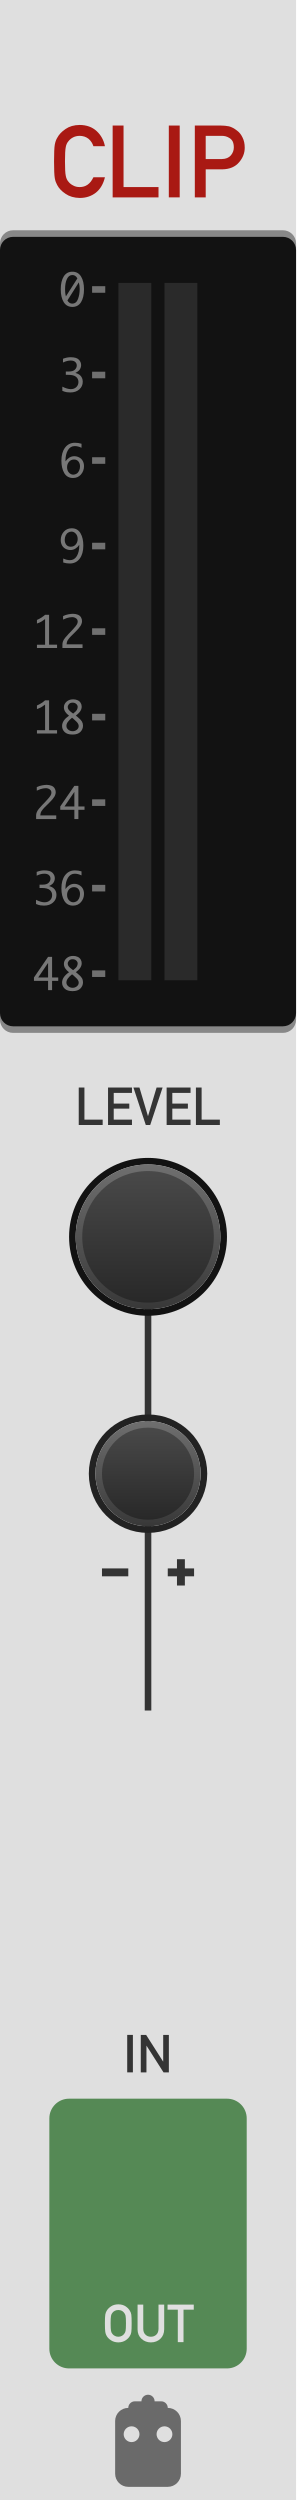
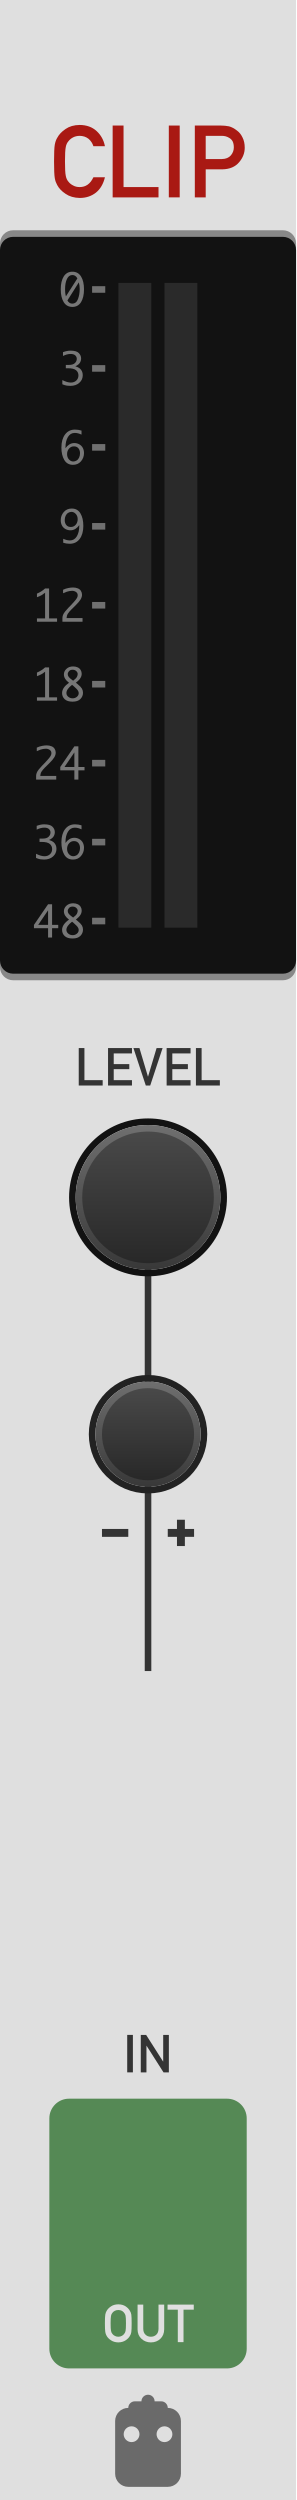
<svg xmlns="http://www.w3.org/2000/svg" xmlns:xlink="http://www.w3.org/1999/xlink" version="1.1" width="45" height="380" viewBox="0 0 45 380" id="svg189">
  <style id="style2">

    text.title {
      fill: #a91913;
      font-family: 'DIN Alternate';
      font-size: 11.5pt;
    }
    text.big-label {
      fill: #343434;
      font-family: 'DIN Alternate';
      font-size: 7.5pt;
    }
    text.label {
      fill: #343434;
      font-family: 'DIN Alternate';
      font-size: 6pt;
    }
    text.output-label {
      fill: #dfdfdf;
      font-family: 'DIN Alternate';
      font-size: 6pt;
    }

    .background {
      fill: #dfdfdf;
    }
    .poly-output {
      fill: #558955;
    }
    .mono-output {
      fill: #636c9d;
    }

    polyline.icon {
      stroke: #343434;
      stroke-width: 1.2;
      fill: none;
    }
    polyline.connect {
      stroke: #343434;
      stroke-width: 1;
      fill: none;
    }

    rect.lcd-bg {
      fill: #121212;
    }
    rect.lcd-bg-frame {
      fill: #888888;
    }
    rect.lcd-bg-accent {
      fill: #2a2a2a;
    }
    text.lcd-label {
      fill: #777777;
      font-family: 'Monaco';
      font-size: 5pt;
    }
    polyline.lcd-tick {
      stroke: #707070;
      stroke-width: 1;
      fill: none;
    }

    .blueprint {
      stroke: #444444;
      fill: none;
    }

  </style>
  <defs id="defs121">
    <linearGradient id="smallKnobLight" x1="0%" y1="0%" x2="0%" y2="100%">
      <stop offset="0%" stop-color="#6f6f6f" id="stop4" />
      <stop offset="100%" stop-color="#383838" id="stop6" />
    </linearGradient>
    <linearGradient id="smallKnobDark" x1="0%" y1="0%" x2="0%" y2="100%">
      <stop offset="0%" stop-color="#494949" id="stop9" />
      <stop offset="100%" stop-color="#282828" id="stop11" />
    </linearGradient>
    <linearGradient id="bigKnobLight" x1="0%" y1="0%" x2="0%" y2="100%">
      <stop offset="0%" stop-color="#888" id="stop14" />
      <stop offset="100%" stop-color="#333" id="stop16" />
    </linearGradient>
    <linearGradient id="bigKnobDark" x1="0%" y1="0%" x2="0%" y2="100%">
      <stop offset="0%" stop-color="#5c5c5c" id="stop19" />
      <stop offset="100%" stop-color="#282828" id="stop21" />
    </linearGradient>
    <symbol id="knob18">
      <g transform="translate(9 9)" id="g30">
        <circle r="8.5" stroke="#222" fill="none" id="circle24" />
        <circle r="8" fill="url('#smallKnobLight')" id="circle26" />
        <circle r="7" fill="url('#smallKnobDark')" id="circle28" />
      </g>
    </symbol>
    <symbol id="knob24">
      <g transform="translate(12 12)" id="g39">
        <circle r="11.5" stroke="#121212" fill="none" id="circle33" />
        <circle r="11" fill="url('#smallKnobLight')" id="circle35" />
        <circle r="10" fill="url('#smallKnobDark')" id="circle37" />
      </g>
    </symbol>
    <symbol id="knob45">
      <g transform="translate(22.5 22.5)" id="g46">
        <circle r="22" fill="url('#bigKnobDark')" id="circle42" />
        <circle r="20" fill="url('#bigKnobLight')" id="circle44" />
      </g>
    </symbol>
    <symbol id="toggleButton">
      <g transform="translate(9 9)" id="g49" />
    </symbol>
    <symbol id="port">
      <g transform="translate(12 12)" id="g52" />
    </symbol>
    <symbol id="screw">
      <g transform="translate(6 6)" id="g55" />
    </symbol>
    <symbol id="hswitch14">
      <g transform="translate(12 7)" id="g58" />
    </symbol>
    <symbol id="meter-strip">
      <g transform="translate(20 4)" id="g105">
-         <rect x="-6" y="-1" width="5" height="106" class="lcd-bg-accent" id="rect61" />
-         <rect x="1" y="-1" width="5" height="106" class="lcd-bg-accent" id="rect63" />
+         <rect x="-6" y="-1" width="5" height="98" class="lcd-bg-accent" id="rect61" />
+         <rect x="1" y="-1" width="5" height="98" class="lcd-bg-accent" id="rect63" />
        <g transform="translate(-11 2.5)" id="g83">
          <text x="0" y="0" class="lcd-label" text-anchor="end" id="text65">0</text>
-           <text x="0" y="13" class="lcd-label" text-anchor="end" id="text67">3</text>
-           <text x="0" y="26" class="lcd-label" text-anchor="end" id="text69">6</text>
-           <text x="0" y="39" class="lcd-label" text-anchor="end" id="text71">9</text>
-           <text x="0" y="52" class="lcd-label" text-anchor="end" id="text73">12</text>
-           <text x="0" y="65" class="lcd-label" text-anchor="end" id="text75">18</text>
-           <text x="0" y="78" class="lcd-label" text-anchor="end" id="text77">24</text>
-           <text x="0" y="91" class="lcd-label" text-anchor="end" id="text79">36</text>
-           <text x="0" y="104" class="lcd-label" text-anchor="end" id="text81">48</text>
+           <text x="0" y="12" class="lcd-label" text-anchor="end" id="text67">3</text>
+           <text x="0" y="24" class="lcd-label" text-anchor="end" id="text69">6</text>
+           <text x="0" y="36" class="lcd-label" text-anchor="end" id="text71">9</text>
+           <text x="0" y="48" class="lcd-label" text-anchor="end" id="text73">12</text>
+           <text x="0" y="60" class="lcd-label" text-anchor="end" id="text75">18</text>
+           <text x="0" y="72" class="lcd-label" text-anchor="end" id="text77">24</text>
+           <text x="0" y="84" class="lcd-label" text-anchor="end" id="text79">36</text>
+           <text x="0" y="96" class="lcd-label" text-anchor="end" id="text81">48</text>
        </g>
        <g transform="translate(-10 0)" id="g103">
-           <polyline points="0   0 2   0" class="lcd-tick" id="polyline85" />
-           <polyline points="0  13 2  13" class="lcd-tick" id="polyline87" />
-           <polyline points="0  26 2  26" class="lcd-tick" id="polyline89" />
-           <polyline points="0  39 2  39" class="lcd-tick" id="polyline91" />
-           <polyline points="0  52 2  52" class="lcd-tick" id="polyline93" />
-           <polyline points="0  65 2  65" class="lcd-tick" id="polyline95" />
-           <polyline points="0  78 2  78" class="lcd-tick" id="polyline97" />
-           <polyline points="0  91 2  91" class="lcd-tick" id="polyline99" />
-           <polyline points="0 104 2 104" class="lcd-tick" id="polyline101" />
+           <polyline points="0  0 2  0" class="lcd-tick" id="polyline85" />
+           <polyline points="0 12 2 12" class="lcd-tick" id="polyline87" />
+           <polyline points="0 24 2 24" class="lcd-tick" id="polyline89" />
+           <polyline points="0 36 2 36" class="lcd-tick" id="polyline91" />
+           <polyline points="0 48 2 48" class="lcd-tick" id="polyline93" />
+           <polyline points="0 60 2 60" class="lcd-tick" id="polyline95" />
+           <polyline points="0 72 2 72" class="lcd-tick" id="polyline97" />
+           <polyline points="0 84 2 84" class="lcd-tick" id="polyline99" />
+           <polyline points="0 96 2 96" class="lcd-tick" id="polyline101" />
        </g>
      </g>
    </symbol>
    <symbol id="logo">
      <g transform="translate(6 6)" id="g118">
        <rect x="-5" y="-4" height="12" width="10" rx="2" fill="#6a6a6a" stroke="none" id="rect108" />
        <rect x="-3" y="-5" height="4" width="6" rx="1" fill="#6a6a6a" stroke="none" id="rect110" />
        <path d="M0,-3, 0,-5" stroke="#6a6a6a" stroke-width="2" stroke-linecap="round" id="path112" />
        <circle cx="-2.5" cy="0" r="1.2" fill="#dfdfdf" stroke="none" id="circle114" />
        <circle cx="2.5" cy="0" r="1.2" fill="#dfdfdf" stroke="none" id="circle116" />
      </g>
    </symbol>
    <linearGradient xlink:href="#smallKnobLight" id="linearGradient224" x1="-11" y1="-11" x2="-11" y2="11" gradientUnits="userSpaceOnUse" />
    <linearGradient xlink:href="#smallKnobDark" id="linearGradient226" x1="-10" y1="-10" x2="-10" y2="10" gradientUnits="userSpaceOnUse" />
    <linearGradient xlink:href="#smallKnobLight" id="linearGradient298" x1="-8" y1="-8" x2="-8" y2="8" gradientUnits="userSpaceOnUse" />
    <linearGradient xlink:href="#smallKnobDark" id="linearGradient300" x1="-7" y1="-7" x2="-7" y2="7" gradientUnits="userSpaceOnUse" />
  </defs>
  <path id="rect123" style="fill:#dfdfdf" d="M 0,0 H 45 V 380 H 0 Z" class="background" />
  <g aria-label="CLIP" id="text125" style="font-size:15.333px;font-family:'DIN Alternate';text-anchor:middle;fill:#a91913" class="title">
    <path d="m 14.197,26.945 q -0.689,1.49 -2.081,1.49 -0.584,0 -1.003,-0.247 -0.427,-0.21 -0.689,-0.547 -0.322,-0.352 -0.427,-0.921 -0.12,-0.569 -0.12,-2.179 0,-1.61 0.12,-2.194 0.105,-0.554 0.427,-0.906 0.262,-0.337 0.689,-0.562 0.419,-0.217 1.003,-0.232 0.794,0.015 1.348,0.457 0.532,0.464 0.734,1.123 h 1.752 q -0.262,-1.37 -1.258,-2.299 -0.996,-0.921 -2.576,-0.936 -1.288,0.015 -2.149,0.614 -0.876,0.591 -1.273,1.348 -0.247,0.397 -0.367,1.041 -0.112,0.644 -0.112,2.546 0,1.872 0.112,2.531 0.06,0.352 0.15,0.584 0.097,0.225 0.217,0.472 0.397,0.756 1.273,1.333 0.861,0.599 2.149,0.629 1.423,0 2.463,-0.809 1.011,-0.816 1.37,-2.336 z" style="font-size:15.333px;font-family:'DIN Alternate';text-anchor:middle;fill:#a91913" id="path392" />
    <path d="m 17.124,30 h 6.97 v -1.565 h -5.316 v -9.351 h -1.655 z" style="font-size:15.333px;font-family:'DIN Alternate';text-anchor:middle;fill:#a91913" id="path394" />
    <path d="m 25.66,30 h 1.655 V 19.084 h -1.655 z" style="font-size:15.333px;font-family:'DIN Alternate';text-anchor:middle;fill:#a91913" id="path396" />
    <path d="m 31.267,20.649 h 2.388 q 0.674,-0.015 1.183,0.307 0.337,0.195 0.524,0.532 0.18,0.374 0.18,0.921 0,0.659 -0.442,1.198 -0.464,0.554 -1.385,0.569 H 31.267 Z M 29.613,30 h 1.655 v -4.26 h 2.516 q 1.685,-0.03 2.561,-1.078 0.854,-0.996 0.854,-2.209 0,-0.898 -0.337,-1.557 -0.322,-0.681 -0.839,-1.048 -0.614,-0.487 -1.213,-0.644 -0.599,-0.12 -1.243,-0.12 H 29.613 Z" style="font-size:15.333px;font-family:'DIN Alternate';text-anchor:middle;fill:#a91913" id="path398" />
  </g>
  <g transform="translate(16.5,364)" id="g129">
    <g id="use127">
      <g transform="translate(6,6)" id="g320">
        <path id="rect310" style="fill:#6a6a6a;stroke:none" d="m -3,-4 h 6 c 1.108,0 2,0.892 2,2 V 6 C 5,7.108 4.108,8 3,8 H -3 C -4.108,8 -5,7.108 -5,6 v -8 c 0,-1.108 0.892,-2 2,-2 z" />
        <path id="rect312" style="fill:#6a6a6a;stroke:none" d="m -2,-5 h 4 c 0.554,0 1,0.446 1,1 v 2 c 0,0.554 -0.446,1 -1,1 h -4 c -0.554,0 -1,-0.446 -1,-1 v -2 c 0,-0.554 0.446,-1 1,-1 z" />
        <path d="M 0,-3 V -5" stroke="#6a6a6a" stroke-width="2" stroke-linecap="round" id="path314" />
        <path id="circle316" style="fill:#dfdfdf;stroke:none" d="M -1.3,0 A 1.2,1.2 0 0 1 -2.5,1.2 1.2,1.2 0 0 1 -3.7,0 1.2,1.2 0 0 1 -2.5,-1.2 1.2,1.2 0 0 1 -1.3,0 Z" />
        <path id="circle318" style="fill:#dfdfdf;stroke:none" d="M 3.7,0 A 1.2,1.2 0 0 1 2.5,1.2 1.2,1.2 0 0 1 1.3,0 1.2,1.2 0 0 1 2.5,-1.2 1.2,1.2 0 0 1 3.7,0 Z" />
      </g>
    </g>
  </g>
  <g id="use133">
    <g transform="translate(6,6)" id="g232" />
  </g>
  <g id="use137" transform="translate(33,368)">
    <g transform="translate(6,6)" id="g236" />
  </g>
-   <path id="rect141" style="fill:#888888" d="m 2,35 h 41 c 1.108,0 2,0.892 2,2 v 118 c 0,1.108 -0.892,2 -2,2 H 2 c -1.108,0 -2,-0.892 -2,-2 V 37 c 0,-1.108 0.892,-2 2,-2 z" class="lcd-bg-frame" />
-   <path id="rect143" style="fill:#121212" d="m 2,36 h 41 c 1.108,0 2,0.892 2,2 v 116 c 0,1.108 -0.892,2 -2,2 H 2 c -1.108,0 -2,-0.892 -2,-2 V 38 c 0,-1.108 0.892,-2 2,-2 z" class="lcd-bg" />
+   <path id="rect141" style="fill:#888888" d="m 2,35 h 41 c 1.108,0 2,0.892 2,2 v 110 c 0,1.108 -0.892,2 -2,2 H 2 c -1.108,0 -2,-0.892 -2,-2 V 37 c 0,-1.108 0.892,-2 2,-2 z" class="lcd-bg-frame" />
+   <path id="rect143" style="fill:#121212" d="m 2,36 h 41 c 1.108,0 2,0.892 2,2 v 108 c 0,1.108 -0.892,2 -2,2 H 2 c -1.108,0 -2,-0.892 -2,-2 V 38 c 0,-1.108 0.892,-2 2,-2 z" class="lcd-bg" />
  <g id="use145" transform="translate(4,40)">
    <g transform="translate(20,4)" id="g284">
-       <path id="rect240" style="fill:#2a2a2a" d="m -6,-1 h 5 v 106 h -5 z" class="lcd-bg-accent" />
-       <path id="rect242" style="fill:#2a2a2a" d="M 1,-1 H 6 V 105 H 1 Z" class="lcd-bg-accent" />
+       <path id="rect240" style="fill:#2a2a2a" d="m -6,-1 h 5 v 98 h -5 z" class="lcd-bg-accent" />
+       <path id="rect242" style="fill:#2a2a2a" d="M 1,-1 H 6 V 97 H 1 Z" class="lcd-bg-accent" />
      <g transform="translate(-11,2.5)" id="g262">
        <g aria-label="0" id="text244" style="font-size:6.667px;font-family:Monaco;text-anchor:end;fill:#777777" class="lcd-label">
          <path d="m -1.999,-5.202 q 0.863,0 1.315,0.726 0.452,0.723 0.452,1.95 0,1.23 -0.452,1.956 -0.452,0.723 -1.315,0.723 -0.859,0 -1.315,-0.723 -0.452,-0.726 -0.452,-1.956 0,-1.227 0.452,-1.95 0.456,-0.726 1.315,-0.726 z m -0.986,3.757 1.748,-2.738 q -0.166,-0.303 -0.361,-0.407 -0.192,-0.107 -0.4,-0.107 -0.544,0 -0.827,0.605 -0.283,0.602 -0.283,1.53 0,0.212 0.013,0.456 0.013,0.244 0.111,0.661 z m 1.966,-2.135 -1.735,2.754 q 0.14,0.238 0.322,0.358 0.182,0.117 0.407,0.117 0.618,0 0.879,-0.69 0.26,-0.693 0.26,-1.536 0,-0.521 -0.133,-1.003 z" style="font-size:6.667px;font-family:Monaco;text-anchor:end;fill:#777777" id="path340" />
        </g>
        <g aria-label="3" id="text246" style="font-size:6.667px;font-family:Monaco;text-anchor:end;fill:#777777" class="lcd-label">
-           <path d="m -3.525,12.909 v -0.638 q 0.745,0.378 1.292,0.378 0.501,0 0.827,-0.303 0.329,-0.306 0.329,-0.785 0,-0.482 -0.361,-0.785 -0.358,-0.303 -1.221,-0.303 H -2.995 V 9.969 h 0.465 q 0.635,0 0.918,-0.283 0.283,-0.286 0.283,-0.635 0,-0.316 -0.231,-0.531 -0.231,-0.218 -0.71,-0.218 -0.537,0 -1.156,0.303 V 8.029 q 0.618,-0.231 1.133,-0.231 0.921,0 1.27,0.365 0.352,0.361 0.352,0.827 0,0.345 -0.186,0.648 -0.186,0.303 -0.684,0.54 0.439,0.13 0.664,0.319 0.225,0.189 0.339,0.446 0.117,0.257 0.117,0.576 0,0.71 -0.527,1.172 -0.524,0.462 -1.357,0.462 -0.241,0 -0.527,-0.036 -0.283,-0.036 -0.693,-0.208 z" style="font-size:6.667px;font-family:Monaco;text-anchor:end;fill:#777777" id="path343" />
+           <path d="m -3.525,11.909 v -0.638 q 0.745,0.378 1.292,0.378 0.501,0 0.827,-0.303 0.329,-0.306 0.329,-0.785 0,-0.482 -0.361,-0.785 Q -1.797,9.474 -2.66,9.474 H -2.995 V 8.969 h 0.465 q 0.635,0 0.918,-0.283 0.283,-0.286 0.283,-0.635 0,-0.316 -0.231,-0.531 -0.231,-0.218 -0.71,-0.218 -0.537,0 -1.156,0.303 V 7.029 q 0.618,-0.231 1.133,-0.231 0.921,0 1.27,0.365 0.352,0.361 0.352,0.827 0,0.345 -0.186,0.648 -0.186,0.303 -0.684,0.54 0.439,0.13 0.664,0.319 0.225,0.189 0.339,0.446 0.117,0.257 0.117,0.576 0,0.71 -0.527,1.172 -0.524,0.462 -1.357,0.462 -0.241,0 -0.527,-0.036 -0.283,-0.036 -0.693,-0.208 z" style="font-size:6.667px;font-family:Monaco;text-anchor:end;fill:#777777" id="path343" />
        </g>
        <g aria-label="6" id="text248" style="font-size:6.667px;font-family:Monaco;text-anchor:end;fill:#777777" class="lcd-label">
-           <path d="m -3.047,23.63 q 0.234,-0.348 0.579,-0.566 0.348,-0.221 0.765,-0.221 0.394,0 0.745,0.192 0.355,0.192 0.54,0.537 0.186,0.342 0.186,0.798 0,0.719 -0.462,1.253 -0.459,0.531 -1.211,0.531 -0.885,0 -1.325,-0.739 -0.436,-0.742 -0.436,-1.885 0,-1.263 0.557,-1.995 0.557,-0.736 1.507,-0.736 0.511,0 0.993,0.15 v 0.612 q -0.54,-0.257 -1.019,-0.257 -0.677,0 -1.048,0.622 Q -3.047,22.546 -3.047,23.5 Z m 1.188,2.018 q 0.244,0 0.492,-0.143 0.247,-0.146 0.387,-0.446 0.143,-0.303 0.143,-0.658 0,-0.462 -0.241,-0.758 -0.238,-0.296 -0.68,-0.296 -0.459,0 -0.755,0.345 -0.293,0.342 -0.293,0.833 0,0.495 0.286,0.811 0.29,0.312 0.661,0.312 z" style="font-size:6.667px;font-family:Monaco;text-anchor:end;fill:#777777" id="path346" />
+           <path d="m -3.047,21.63 q 0.234,-0.348 0.579,-0.566 0.348,-0.221 0.765,-0.221 0.394,0 0.745,0.192 0.355,0.192 0.54,0.537 0.186,0.342 0.186,0.798 0,0.719 -0.462,1.253 -0.459,0.531 -1.211,0.531 -0.885,0 -1.325,-0.739 -0.436,-0.742 -0.436,-1.885 0,-1.263 0.557,-1.995 0.557,-0.736 1.507,-0.736 0.511,0 0.993,0.15 v 0.612 q -0.54,-0.257 -1.019,-0.257 -0.677,0 -1.048,0.622 Q -3.047,20.546 -3.047,21.5 Z m 1.188,2.018 q 0.244,0 0.492,-0.143 0.247,-0.146 0.387,-0.446 0.143,-0.303 0.143,-0.658 0,-0.462 -0.241,-0.758 -0.238,-0.296 -0.68,-0.296 -0.459,0 -0.755,0.345 -0.293,0.342 -0.293,0.833 0,0.495 0.286,0.811 0.29,0.312 0.661,0.312 z" style="font-size:6.667px;font-family:Monaco;text-anchor:end;fill:#777777" id="path346" />
        </g>
        <g aria-label="9" id="text250" style="font-size:6.667px;font-family:Monaco;text-anchor:end;fill:#777777" class="lcd-label">
-           <path d="m -0.951,36.318 q -0.234,0.348 -0.583,0.57 -0.345,0.218 -0.762,0.218 -0.394,0 -0.749,-0.189 -0.352,-0.192 -0.537,-0.537 -0.186,-0.345 -0.186,-0.801 0,-0.716 0.459,-1.247 0.462,-0.534 1.214,-0.534 0.885,0 1.322,0.742 0.439,0.739 0.439,1.882 0,1.263 -0.557,1.999 -0.557,0.732 -1.507,0.732 -0.511,0 -0.993,-0.153 v -0.609 q 0.54,0.254 1.019,0.254 0.677,0 1.048,-0.622 0.371,-0.622 0.371,-1.576 z M -2.139,34.303 q -0.244,0 -0.492,0.146 -0.247,0.143 -0.391,0.443 -0.14,0.299 -0.14,0.658 0,0.459 0.238,0.755 0.241,0.296 0.684,0.296 0.459,0 0.752,-0.342 0.296,-0.345 0.296,-0.833 0,-0.495 -0.29,-0.807 -0.286,-0.316 -0.658,-0.316 z" style="font-size:6.667px;font-family:Monaco;text-anchor:end;fill:#777777" id="path349" />
+           <path d="m -0.951,33.318 q -0.234,0.348 -0.583,0.57 -0.345,0.218 -0.762,0.218 -0.394,0 -0.749,-0.189 -0.352,-0.192 -0.537,-0.537 -0.186,-0.345 -0.186,-0.801 0,-0.716 0.459,-1.247 0.462,-0.534 1.214,-0.534 0.885,0 1.322,0.742 0.439,0.739 0.439,1.882 0,1.263 -0.557,1.999 -0.557,0.732 -1.507,0.732 -0.511,0 -0.993,-0.153 v -0.609 q 0.54,0.254 1.019,0.254 0.677,0 1.048,-0.622 0.371,-0.622 0.371,-1.576 z M -2.139,31.303 q -0.244,0 -0.492,0.146 -0.247,0.143 -0.391,0.443 -0.14,0.299 -0.14,0.658 0,0.459 0.238,0.755 0.241,0.296 0.684,0.296 0.459,0 0.752,-0.342 0.296,-0.345 0.296,-0.833 0,-0.495 -0.29,-0.807 -0.286,-0.316 -0.658,-0.316 z" style="font-size:6.667px;font-family:Monaco;text-anchor:end;fill:#777777" id="path349" />
        </g>
        <g aria-label="12" id="text252" style="font-size:6.667px;font-family:Monaco;text-anchor:end;fill:#777777" class="lcd-label">
-           <path d="m -6.146,51.495 v -3.9 q -0.273,0.218 -0.531,0.371 -0.257,0.153 -0.706,0.312 v -0.547 q 0.713,-0.303 1.237,-0.785 h 0.605 v 4.548 h 1.214 V 52 h -3.057 v -0.505 z" style="font-size:6.667px;font-family:Monaco;text-anchor:end;fill:#777777" id="path352" />
-           <path d="M -0.456,52 H -3.512 v -0.557 q 0,-0.215 0.088,-0.459 0.088,-0.247 0.335,-0.553 0.247,-0.306 0.524,-0.589 l 0.345,-0.352 q 0.104,-0.107 0.456,-0.498 0.352,-0.391 0.462,-0.599 0.114,-0.208 0.114,-0.41 0,-0.326 -0.26,-0.501 -0.26,-0.179 -0.586,-0.179 -0.186,0 -0.417,0.042 -0.228,0.042 -0.4,0.101 -0.173,0.055 -0.56,0.231 v -0.537 q 0.41,-0.195 0.82,-0.267 0.413,-0.075 0.68,-0.075 0.394,0 0.723,0.13 0.332,0.127 0.492,0.397 0.163,0.27 0.163,0.576 0,0.342 -0.208,0.7 -0.205,0.358 -0.778,0.921 l -0.371,0.368 -0.312,0.306 q -0.296,0.299 -0.479,0.579 -0.182,0.28 -0.202,0.667 h 2.428 z" style="font-size:6.667px;font-family:Monaco;text-anchor:end;fill:#777777" id="path354" />
+           <path d="m -6.146,47.495 v -3.9 q -0.273,0.218 -0.531,0.371 -0.257,0.153 -0.706,0.312 v -0.547 q 0.713,-0.303 1.237,-0.785 h 0.605 v 4.548 h 1.214 V 48 h -3.057 v -0.505 z" style="font-size:6.667px;font-family:Monaco;text-anchor:end;fill:#777777" id="path352" />
+           <path d="M -0.456,48 H -3.512 v -0.557 q 0,-0.215 0.088,-0.459 0.088,-0.247 0.335,-0.553 0.247,-0.306 0.524,-0.589 l 0.345,-0.352 q 0.104,-0.107 0.456,-0.498 0.352,-0.391 0.462,-0.599 0.114,-0.208 0.114,-0.41 0,-0.326 -0.26,-0.501 -0.26,-0.179 -0.586,-0.179 -0.186,0 -0.417,0.042 -0.228,0.042 -0.4,0.101 -0.173,0.055 -0.56,0.231 v -0.537 q 0.41,-0.195 0.82,-0.267 0.413,-0.075 0.68,-0.075 0.394,0 0.723,0.13 0.332,0.127 0.492,0.397 0.163,0.27 0.163,0.576 0,0.342 -0.208,0.7 -0.205,0.358 -0.778,0.921 l -0.371,0.368 -0.312,0.306 q -0.296,0.299 -0.479,0.579 -0.182,0.28 -0.202,0.667 h 2.428 z" style="font-size:6.667px;font-family:Monaco;text-anchor:end;fill:#777777" id="path354" />
        </g>
        <g aria-label="18" id="text254" style="font-size:6.667px;font-family:Monaco;text-anchor:end;fill:#777777" class="lcd-label">
-           <path d="m -6.146,64.495 v -3.9 q -0.273,0.218 -0.531,0.371 -0.257,0.153 -0.706,0.312 v -0.547 q 0.713,-0.303 1.237,-0.785 h 0.605 v 4.548 h 1.214 V 65 h -3.057 v -0.505 z" style="font-size:6.667px;font-family:Monaco;text-anchor:end;fill:#777777" id="path357" />
-           <path d="m -2.503,62.275 -0.111,-0.081 q -0.231,-0.163 -0.452,-0.479 -0.221,-0.319 -0.221,-0.7 0,-0.505 0.397,-0.859 0.397,-0.358 1.009,-0.358 0.374,0 0.674,0.137 0.299,0.133 0.462,0.397 0.163,0.264 0.163,0.576 0,0.215 -0.075,0.417 -0.075,0.199 -0.225,0.397 -0.146,0.195 -0.586,0.553 l 0.273,0.218 q 0.479,0.391 0.645,0.674 0.166,0.283 0.166,0.635 0,0.547 -0.397,0.951 -0.397,0.4 -1.191,0.4 -0.798,0 -1.195,-0.374 -0.397,-0.378 -0.397,-0.934 0,-0.83 1.061,-1.569 z m 0.622,-0.309 q 0.459,-0.348 0.573,-0.583 0.117,-0.234 0.117,-0.436 0,-0.244 -0.215,-0.443 -0.215,-0.202 -0.553,-0.202 -0.365,0 -0.557,0.218 -0.189,0.218 -0.189,0.452 0,0.228 0.16,0.43 0.16,0.202 0.511,0.452 z m -0.166,0.632 q -0.859,0.661 -0.859,1.237 0,0.342 0.283,0.576 0.283,0.234 0.671,0.234 0.355,0 0.635,-0.225 0.28,-0.225 0.28,-0.56 0,-0.329 -0.342,-0.667 -0.339,-0.339 -0.472,-0.443 z" style="font-size:6.667px;font-family:Monaco;text-anchor:end;fill:#777777" id="path359" />
+           <path d="m -6.146,59.495 v -3.9 q -0.273,0.218 -0.531,0.371 -0.257,0.153 -0.706,0.312 v -0.547 q 0.713,-0.303 1.237,-0.785 h 0.605 v 4.548 h 1.214 V 60 h -3.057 v -0.505 z" style="font-size:6.667px;font-family:Monaco;text-anchor:end;fill:#777777" id="path357" />
+           <path d="m -2.503,57.275 -0.111,-0.081 q -0.231,-0.163 -0.452,-0.479 -0.221,-0.319 -0.221,-0.7 0,-0.505 0.397,-0.859 0.397,-0.358 1.009,-0.358 0.374,0 0.674,0.137 0.299,0.133 0.462,0.397 0.163,0.264 0.163,0.576 0,0.215 -0.075,0.417 -0.075,0.199 -0.225,0.397 -0.146,0.195 -0.586,0.553 l 0.273,0.218 q 0.479,0.391 0.645,0.674 0.166,0.283 0.166,0.635 0,0.547 -0.397,0.951 -0.397,0.4 -1.191,0.4 -0.798,0 -1.195,-0.374 -0.397,-0.378 -0.397,-0.934 0,-0.83 1.061,-1.569 z m 0.622,-0.309 q 0.459,-0.348 0.573,-0.583 0.117,-0.234 0.117,-0.436 0,-0.244 -0.215,-0.443 -0.215,-0.202 -0.553,-0.202 -0.365,0 -0.557,0.218 -0.189,0.218 -0.189,0.452 0,0.228 0.16,0.43 0.16,0.202 0.511,0.452 z m -0.166,0.632 q -0.859,0.661 -0.859,1.237 0,0.342 0.283,0.576 0.283,0.234 0.671,0.234 0.355,0 0.635,-0.225 0.28,-0.225 0.28,-0.56 0,-0.329 -0.342,-0.667 -0.339,-0.339 -0.472,-0.443 z" style="font-size:6.667px;font-family:Monaco;text-anchor:end;fill:#777777" id="path359" />
        </g>
        <g aria-label="24" id="text256" style="font-size:6.667px;font-family:Monaco;text-anchor:end;fill:#777777" class="lcd-label">
-           <path d="m -4.453,78 h -3.057 v -0.557 q 0,-0.215 0.088,-0.459 0.088,-0.247 0.335,-0.553 0.247,-0.306 0.524,-0.589 l 0.345,-0.352 q 0.104,-0.107 0.456,-0.498 0.352,-0.391 0.462,-0.599 0.114,-0.208 0.114,-0.41 0,-0.326 -0.26,-0.501 -0.26,-0.179 -0.586,-0.179 -0.186,0 -0.417,0.042 -0.228,0.042 -0.4,0.101 -0.173,0.055 -0.56,0.231 v -0.537 q 0.41,-0.195 0.82,-0.267 0.413,-0.075 0.68,-0.075 0.394,0 0.723,0.13 0.332,0.127 0.492,0.397 0.163,0.27 0.163,0.576 0,0.342 -0.208,0.7 -0.205,0.358 -0.778,0.921 l -0.371,0.368 -0.312,0.306 q -0.296,0.299 -0.479,0.579 -0.182,0.28 -0.202,0.667 h 2.428 z" style="font-size:6.667px;font-family:Monaco;text-anchor:end;fill:#777777" id="path362" />
-           <path d="m -1.696,78 v -1.413 h -2.145 v -0.508 l 2.145,-3.132 h 0.609 v 3.132 h 0.934 V 76.587 H -1.087 V 78 Z m 0,-1.921 v -2.214 l -1.501,2.214 z" style="font-size:6.667px;font-family:Monaco;text-anchor:end;fill:#777777" id="path364" />
+           <path d="m -4.453,72 h -3.057 v -0.557 q 0,-0.215 0.088,-0.459 0.088,-0.247 0.335,-0.553 0.247,-0.306 0.524,-0.589 l 0.345,-0.352 q 0.104,-0.107 0.456,-0.498 0.352,-0.391 0.462,-0.599 0.114,-0.208 0.114,-0.41 0,-0.326 -0.26,-0.501 -0.26,-0.179 -0.586,-0.179 -0.186,0 -0.417,0.042 -0.228,0.042 -0.4,0.101 -0.173,0.055 -0.56,0.231 v -0.537 q 0.41,-0.195 0.82,-0.267 0.413,-0.075 0.68,-0.075 0.394,0 0.723,0.13 0.332,0.127 0.492,0.397 0.163,0.27 0.163,0.576 0,0.342 -0.208,0.7 -0.205,0.358 -0.778,0.921 l -0.371,0.368 -0.312,0.306 q -0.296,0.299 -0.479,0.579 -0.182,0.28 -0.202,0.667 h 2.428 z" style="font-size:6.667px;font-family:Monaco;text-anchor:end;fill:#777777" id="path362" />
+           <path d="m -1.696,72 v -1.413 h -2.145 v -0.508 l 2.145,-3.132 h 0.609 v 3.132 h 0.934 V 70.587 H -1.087 V 72 Z m 0,-1.921 v -2.214 l -1.501,2.214 z" style="font-size:6.667px;font-family:Monaco;text-anchor:end;fill:#777777" id="path364" />
        </g>
        <g aria-label="36" id="text258" style="font-size:6.667px;font-family:Monaco;text-anchor:end;fill:#777777" class="lcd-label">
-           <path d="m -7.523,90.909 v -0.638 q 0.745,0.378 1.292,0.378 0.501,0 0.827,-0.303 0.329,-0.306 0.329,-0.785 0,-0.482 -0.361,-0.785 -0.358,-0.303 -1.221,-0.303 h -0.335 v -0.505 h 0.465 q 0.635,0 0.918,-0.283 0.283,-0.286 0.283,-0.635 0,-0.316 -0.231,-0.531 -0.231,-0.218 -0.71,-0.218 -0.537,0 -1.156,0.303 v -0.576 q 0.618,-0.231 1.133,-0.231 0.921,0 1.27,0.365 0.352,0.361 0.352,0.827 0,0.345 -0.186,0.648 -0.186,0.303 -0.684,0.54 0.439,0.13 0.664,0.319 0.225,0.189 0.339,0.446 0.117,0.257 0.117,0.576 0,0.71 -0.527,1.172 -0.524,0.462 -1.357,0.462 -0.241,0 -0.527,-0.036 -0.283,-0.036 -0.693,-0.208 z" style="font-size:6.667px;font-family:Monaco;text-anchor:end;fill:#777777" id="path367" />
-           <path d="m -3.047,88.63 q 0.234,-0.348 0.579,-0.566 0.348,-0.221 0.765,-0.221 0.394,0 0.745,0.192 0.355,0.192 0.54,0.537 0.186,0.342 0.186,0.798 0,0.719 -0.462,1.253 -0.459,0.531 -1.211,0.531 -0.885,0 -1.325,-0.739 -0.436,-0.742 -0.436,-1.885 0,-1.263 0.557,-1.995 0.557,-0.736 1.507,-0.736 0.511,0 0.993,0.15 v 0.612 q -0.54,-0.257 -1.019,-0.257 -0.677,0 -1.048,0.622 Q -3.047,87.546 -3.047,88.5 Z m 1.188,2.018 q 0.244,0 0.492,-0.143 0.247,-0.146 0.387,-0.446 0.143,-0.303 0.143,-0.658 0,-0.462 -0.241,-0.758 -0.238,-0.296 -0.68,-0.296 -0.459,0 -0.755,0.345 -0.293,0.342 -0.293,0.833 0,0.495 0.286,0.811 0.29,0.312 0.661,0.312 z" style="font-size:6.667px;font-family:Monaco;text-anchor:end;fill:#777777" id="path369" />
+           <path d="m -7.523,83.909 v -0.638 q 0.745,0.378 1.292,0.378 0.501,0 0.827,-0.303 0.329,-0.306 0.329,-0.785 0,-0.482 -0.361,-0.785 -0.358,-0.303 -1.221,-0.303 h -0.335 v -0.505 h 0.465 q 0.635,0 0.918,-0.283 0.283,-0.286 0.283,-0.635 0,-0.316 -0.231,-0.531 -0.231,-0.218 -0.71,-0.218 -0.537,0 -1.156,0.303 v -0.576 q 0.618,-0.231 1.133,-0.231 0.921,0 1.27,0.365 0.352,0.361 0.352,0.827 0,0.345 -0.186,0.648 -0.186,0.303 -0.684,0.54 0.439,0.13 0.664,0.319 0.225,0.189 0.339,0.446 0.117,0.257 0.117,0.576 0,0.71 -0.527,1.172 -0.524,0.462 -1.357,0.462 -0.241,0 -0.527,-0.036 -0.283,-0.036 -0.693,-0.208 z" style="font-size:6.667px;font-family:Monaco;text-anchor:end;fill:#777777" id="path367" />
+           <path d="m -3.047,81.63 q 0.234,-0.348 0.579,-0.566 0.348,-0.221 0.765,-0.221 0.394,0 0.745,0.192 0.355,0.192 0.54,0.537 0.186,0.342 0.186,0.798 0,0.719 -0.462,1.253 -0.459,0.531 -1.211,0.531 -0.885,0 -1.325,-0.739 -0.436,-0.742 -0.436,-1.885 0,-1.263 0.557,-1.995 0.557,-0.736 1.507,-0.736 0.511,0 0.993,0.15 v 0.612 q -0.54,-0.257 -1.019,-0.257 -0.677,0 -1.048,0.622 Q -3.047,80.546 -3.047,81.5 Z m 1.188,2.018 q 0.244,0 0.492,-0.143 0.247,-0.146 0.387,-0.446 0.143,-0.303 0.143,-0.658 0,-0.462 -0.241,-0.758 -0.238,-0.296 -0.68,-0.296 -0.459,0 -0.755,0.345 -0.293,0.342 -0.293,0.833 0,0.495 0.286,0.811 0.29,0.312 0.661,0.312 z" style="font-size:6.667px;font-family:Monaco;text-anchor:end;fill:#777777" id="path369" />
        </g>
        <g aria-label="48" id="text260" style="font-size:6.667px;font-family:Monaco;text-anchor:end;fill:#777777" class="lcd-label">
-           <path d="m -5.693,104 v -1.413 h -2.145 v -0.508 l 2.145,-3.132 h 0.609 v 3.132 h 0.934 v 0.508 H -5.085 V 104 Z m 0,-1.921 v -2.214 l -1.501,2.214 z" style="font-size:6.667px;font-family:Monaco;text-anchor:end;fill:#777777" id="path372" />
-           <path d="m -2.503,101.275 -0.111,-0.081 q -0.231,-0.163 -0.452,-0.479 -0.221,-0.319 -0.221,-0.7 0,-0.505 0.397,-0.859 0.397,-0.358 1.009,-0.358 0.374,0 0.674,0.137 0.299,0.133 0.462,0.397 0.163,0.264 0.163,0.576 0,0.215 -0.075,0.417 -0.075,0.199 -0.225,0.397 -0.146,0.195 -0.586,0.553 l 0.273,0.218 q 0.479,0.391 0.645,0.674 0.166,0.283 0.166,0.635 0,0.547 -0.397,0.951 -0.397,0.4 -1.191,0.4 -0.798,0 -1.195,-0.374 -0.397,-0.378 -0.397,-0.934 0,-0.83 1.061,-1.569 z m 0.622,-0.309 q 0.459,-0.348 0.573,-0.583 0.117,-0.234 0.117,-0.436 0,-0.244 -0.215,-0.443 -0.215,-0.202 -0.553,-0.202 -0.365,0 -0.557,0.218 -0.189,0.218 -0.189,0.452 0,0.228 0.16,0.43 0.16,0.202 0.511,0.452 z m -0.166,0.632 q -0.859,0.661 -0.859,1.237 0,0.342 0.283,0.576 0.283,0.234 0.671,0.234 0.355,0 0.635,-0.225 0.28,-0.225 0.28,-0.56 0,-0.329 -0.342,-0.667 -0.339,-0.339 -0.472,-0.443 z" style="font-size:6.667px;font-family:Monaco;text-anchor:end;fill:#777777" id="path374" />
+           <path d="m -5.693,96 v -1.413 h -2.145 v -0.508 l 2.145,-3.132 h 0.609 v 3.132 h 0.934 V 94.587 H -5.085 V 96 Z m 0,-1.921 v -2.214 l -1.501,2.214 z" style="font-size:6.667px;font-family:Monaco;text-anchor:end;fill:#777777" id="path372" />
+           <path d="m -2.503,93.275 -0.111,-0.081 q -0.231,-0.163 -0.452,-0.479 -0.221,-0.319 -0.221,-0.7 0,-0.505 0.397,-0.859 0.397,-0.358 1.009,-0.358 0.374,0 0.674,0.137 0.299,0.133 0.462,0.397 0.163,0.264 0.163,0.576 0,0.215 -0.075,0.417 -0.075,0.199 -0.225,0.397 -0.146,0.195 -0.586,0.553 l 0.273,0.218 q 0.479,0.391 0.645,0.674 0.166,0.283 0.166,0.635 0,0.547 -0.397,0.951 -0.397,0.4 -1.191,0.4 -0.798,0 -1.195,-0.374 -0.397,-0.378 -0.397,-0.934 0,-0.83 1.061,-1.569 z m 0.622,-0.309 q 0.459,-0.348 0.573,-0.583 0.117,-0.234 0.117,-0.436 0,-0.244 -0.215,-0.443 -0.215,-0.202 -0.553,-0.202 -0.365,0 -0.557,0.218 -0.189,0.218 -0.189,0.452 0,0.228 0.16,0.43 0.16,0.202 0.511,0.452 z m -0.166,0.632 q -0.859,0.661 -0.859,1.237 0,0.342 0.283,0.576 0.283,0.234 0.671,0.234 0.355,0 0.635,-0.225 0.28,-0.225 0.28,-0.56 0,-0.329 -0.342,-0.667 -0.339,-0.339 -0.472,-0.443 z" style="font-size:6.667px;font-family:Monaco;text-anchor:end;fill:#777777" id="path374" />
        </g>
      </g>
      <g transform="translate(-10)" id="g282">
        <path id="polyline264" style="fill:none;stroke:#707070;stroke-width:1" d="M 0,0 H 2" class="lcd-tick" />
-         <path id="polyline266" style="fill:none;stroke:#707070;stroke-width:1" d="M 0,13 H 2" class="lcd-tick" />
-         <path id="polyline268" style="fill:none;stroke:#707070;stroke-width:1" d="M 0,26 H 2" class="lcd-tick" />
-         <path id="polyline270" style="fill:none;stroke:#707070;stroke-width:1" d="M 0,39 H 2" class="lcd-tick" />
-         <path id="polyline272" style="fill:none;stroke:#707070;stroke-width:1" d="M 0,52 H 2" class="lcd-tick" />
-         <path id="polyline274" style="fill:none;stroke:#707070;stroke-width:1" d="M 0,65 H 2" class="lcd-tick" />
-         <path id="polyline276" style="fill:none;stroke:#707070;stroke-width:1" d="M 0,78 H 2" class="lcd-tick" />
-         <path id="polyline278" style="fill:none;stroke:#707070;stroke-width:1" d="M 0,91 H 2" class="lcd-tick" />
-         <path id="polyline280" style="fill:none;stroke:#707070;stroke-width:1" d="M 0,104 H 2" class="lcd-tick" />
-       </g>
-     </g>
-   </g>
-   <path id="polyline149" transform="translate(22.5,188)" style="fill:none;stroke:#343434;stroke-width:1" d="M 0,0 V 72" class="connect" />
+         <path id="polyline266" style="fill:none;stroke:#707070;stroke-width:1" d="M 0,12 H 2" class="lcd-tick" />
+         <path id="polyline268" style="fill:none;stroke:#707070;stroke-width:1" d="M 0,24 H 2" class="lcd-tick" />
+         <path id="polyline270" style="fill:none;stroke:#707070;stroke-width:1" d="M 0,36 H 2" class="lcd-tick" />
+         <path id="polyline272" style="fill:none;stroke:#707070;stroke-width:1" d="M 0,48 H 2" class="lcd-tick" />
+         <path id="polyline274" style="fill:none;stroke:#707070;stroke-width:1" d="M 0,60 H 2" class="lcd-tick" />
+         <path id="polyline276" style="fill:none;stroke:#707070;stroke-width:1" d="M 0,72 H 2" class="lcd-tick" />
+         <path id="polyline278" style="fill:none;stroke:#707070;stroke-width:1" d="M 0,84 H 2" class="lcd-tick" />
+         <path id="polyline280" style="fill:none;stroke:#707070;stroke-width:1" d="M 0,96 H 2" class="lcd-tick" />
+       </g>
+     </g>
+   </g>
+   <path id="polyline149" transform="translate(22.5,182)" style="fill:none;stroke:#343434;stroke-width:1" d="M 0,0 V 72" class="connect" />
  <g aria-label="LEVEL" id="text151" style="font-size:8px;font-family:'DIN Alternate';text-anchor:middle;fill:#343434" class="label">
-     <path d="m 11.969,171 h 3.637 v -0.816 h -2.773 v -4.879 H 11.969 Z" style="font-size:8px;font-family:'DIN Alternate';text-anchor:middle;fill:#343434" id="path410" />
-     <path d="m 16.422,171 h 3.637 v -0.816 h -2.773 v -1.672 h 2.367 v -0.766 h -2.367 v -1.625 h 2.773 v -0.816 h -3.637 z" style="font-size:8px;font-family:'DIN Alternate';text-anchor:middle;fill:#343434" id="path412" />
-     <path d="m 22.16,171 h 0.672 l 1.883,-5.695 h -0.914 l -1.297,4.336 h -0.016 l -1.293,-4.336 H 20.281 Z" style="font-size:8px;font-family:'DIN Alternate';text-anchor:middle;fill:#343434" id="path414" />
-     <path d="m 25.328,171 h 3.637 v -0.816 h -2.773 v -1.672 h 2.367 v -0.766 h -2.367 v -1.625 h 2.773 v -0.816 h -3.637 z" style="font-size:8px;font-family:'DIN Alternate';text-anchor:middle;fill:#343434" id="path416" />
-     <path d="m 29.781,171 h 3.637 v -0.816 h -2.773 v -4.879 H 29.781 Z" style="font-size:8px;font-family:'DIN Alternate';text-anchor:middle;fill:#343434" id="path418" />
-   </g>
-   <g id="use153" transform="translate(10.5,176)">
+     <path d="m 11.969,165 h 3.637 v -0.816 h -2.773 v -4.879 H 11.969 Z" style="font-size:8px;font-family:'DIN Alternate';text-anchor:middle;fill:#343434" id="path410" />
+     <path d="m 16.422,165 h 3.637 v -0.816 h -2.773 v -1.672 h 2.367 v -0.766 h -2.367 v -1.625 h 2.773 v -0.816 h -3.637 z" style="font-size:8px;font-family:'DIN Alternate';text-anchor:middle;fill:#343434" id="path412" />
+     <path d="m 22.16,165 h 0.672 l 1.883,-5.695 h -0.914 l -1.297,4.336 h -0.016 l -1.293,-4.336 H 20.281 Z" style="font-size:8px;font-family:'DIN Alternate';text-anchor:middle;fill:#343434" id="path414" />
+     <path d="m 25.328,165 h 3.637 v -0.816 h -2.773 v -1.672 h 2.367 v -0.766 h -2.367 v -1.625 h 2.773 v -0.816 h -3.637 z" style="font-size:8px;font-family:'DIN Alternate';text-anchor:middle;fill:#343434" id="path416" />
+     <path d="m 29.781,165 h 3.637 v -0.816 h -2.773 v -4.879 H 29.781 Z" style="font-size:8px;font-family:'DIN Alternate';text-anchor:middle;fill:#343434" id="path418" />
+   </g>
+   <g id="use153" transform="translate(10.5,170)">
    <g transform="translate(12,12)" id="g220">
      <path id="circle214" style="fill:none;stroke:#121212" d="M 11.5,0 A 11.5,11.5 0 0 1 0,11.5 11.5,11.5 0 0 1 -11.5,0 11.5,11.5 0 0 1 0,-11.5 11.5,11.5 0 0 1 11.5,0 Z" />
      <path id="circle216" style="fill:url(#linearGradient224)" d="M 11,0 A 11,11 0 0 1 0,11 11,11 0 0 1 -11,0 11,11 0 0 1 0,-11 11,11 0 0 1 11,0 Z" />
      <path id="circle218" style="fill:url(#linearGradient226)" d="M 10,0 A 10,10 0 0 1 0,10 10,10 0 0 1 -10,0 10,10 0 0 1 0,-10 10,10 0 0 1 10,0 Z" />
    </g>
  </g>
-   <g transform="translate(22.5,239)" id="g163">
+   <g transform="translate(22.5,233)" id="g163">
    <path id="polyline157" style="fill:none;stroke:#343434;stroke-width:1.2" d="m -7,0 h 4" class="icon" />
    <path id="polyline159" style="fill:none;stroke:#343434;stroke-width:1.2" d="M 7,0 H 3" class="icon" />
    <path id="polyline161" style="fill:none;stroke:#343434;stroke-width:1.2" d="M 5,-2 V 2" class="icon" />
  </g>
-   <g id="use167" transform="translate(13.5,215)">
+   <g id="use167" transform="translate(13.5,209)">
    <g transform="translate(9,9)" id="g294">
      <path id="circle288" style="fill:none;stroke:#222222" d="M 8.5,0 A 8.5,8.5 0 0 1 0,8.5 8.5,8.5 0 0 1 -8.5,0 8.5,8.5 0 0 1 0,-8.5 8.5,8.5 0 0 1 8.5,0 Z" />
      <path id="circle290" style="fill:url(#linearGradient298)" d="M 8,0 A 8,8 0 0 1 0,8 8,8 0 0 1 -8,0 8,8 0 0 1 0,-8 8,8 0 0 1 8,0 Z" />
      <path id="circle292" style="fill:url(#linearGradient300)" d="M 7,0 A 7,7 0 0 1 0,7 7,7 0 0 1 -7,0 7,7 0 0 1 0,-7 7,7 0 0 1 7,0 Z" />
    </g>
  </g>
-   <g id="use171" transform="translate(10.5,248)">
+   <g id="use171" transform="translate(10.5,242)">
    <g transform="translate(12,12)" id="g302" />
  </g>
  <g id="use175" transform="translate(10.5,281)">
    <g transform="translate(12,12)" id="g228" />
  </g>
  <g aria-label="IN" id="text177" style="font-size:8px;font-family:'DIN Alternate';text-anchor:middle;fill:#343434" class="label">
    <path d="m 19.336,315 h 0.863 v -5.695 h -0.863 z" style="font-size:8px;font-family:'DIN Alternate';text-anchor:middle;fill:#343434" id="path402" />
    <path d="m 21.398,315 h 0.863 v -4.047 h 0.016 L 24.852,315 h 0.816 v -5.695 h -0.863 v 4.047 h -0.016 l -2.578,-4.047 h -0.812 z" style="font-size:8px;font-family:'DIN Alternate';text-anchor:middle;fill:#343434" id="path404" />
  </g>
  <path id="rect181" style="fill:#558955" d="m 10.5,319 h 24 c 1.662,0 3,1.338 3,3 v 35 c 0,1.662 -1.338,3 -3,3 h -24 c -1.662,0 -3,-1.338 -3,-3 v -35 c 0,-1.662 1.338,-3 3,-3 z" class="poly-output" />
  <g id="use183" transform="translate(10.5,322)">
    <g transform="translate(12,12)" id="g306" />
  </g>
  <g aria-label="OUT" id="text185" style="font-size:8px;font-family:'DIN Alternate';text-anchor:middle;fill:#dfdfdf" class="output-label">
    <path d="m 15.945,353.152 q 0,0.977 0.059,1.32 0.031,0.184 0.078,0.305 0.051,0.117 0.113,0.246 0.207,0.395 0.664,0.695 0.449,0.312 1.121,0.328 0.68,-0.016 1.133,-0.328 0.449,-0.301 0.648,-0.695 0.145,-0.207 0.199,-0.551 0.051,-0.344 0.051,-1.32 0,-0.992 -0.051,-1.328 -0.055,-0.336 -0.199,-0.543 -0.199,-0.395 -0.648,-0.703 -0.453,-0.312 -1.133,-0.32 -0.672,0.008 -1.121,0.32 -0.457,0.309 -0.664,0.703 -0.129,0.207 -0.191,0.543 -0.059,0.336 -0.059,1.328 z m 0.867,0 q 0,-0.84 0.062,-1.145 0.055,-0.289 0.223,-0.473 0.137,-0.176 0.359,-0.293 0.219,-0.113 0.523,-0.121 0.309,0.008 0.535,0.121 0.215,0.117 0.344,0.293 0.168,0.184 0.23,0.473 0.059,0.305 0.059,1.145 0,0.84 -0.059,1.137 -0.062,0.297 -0.23,0.48 -0.129,0.176 -0.344,0.285 -0.227,0.129 -0.535,0.129 -0.305,0 -0.523,-0.129 -0.223,-0.109 -0.359,-0.285 -0.168,-0.184 -0.223,-0.48 -0.062,-0.297 -0.062,-1.137 z" style="font-size:8px;font-family:'DIN Alternate';text-anchor:middle;fill:#dfdfdf" id="path324" />
    <path d="m 20.91,354.07 q 0.008,0.898 0.594,1.426 0.574,0.543 1.43,0.551 0.871,-0.008 1.441,-0.551 0.566,-0.527 0.582,-1.426 v -3.766 H 24.094 v 3.672 q -0.008,0.582 -0.328,0.887 -0.328,0.32 -0.832,0.32 -0.504,0 -0.824,-0.32 -0.328,-0.305 -0.336,-0.887 v -3.672 h -0.863 z" style="font-size:8px;font-family:'DIN Alternate';text-anchor:middle;fill:#dfdfdf" id="path326" />
    <path d="m 27.027,356 h 0.867 v -4.926 h 1.559 v -0.77 H 25.469 v 0.77 h 1.559 z" style="font-size:8px;font-family:'DIN Alternate';text-anchor:middle;fill:#dfdfdf" id="path328" />
  </g>
</svg>
